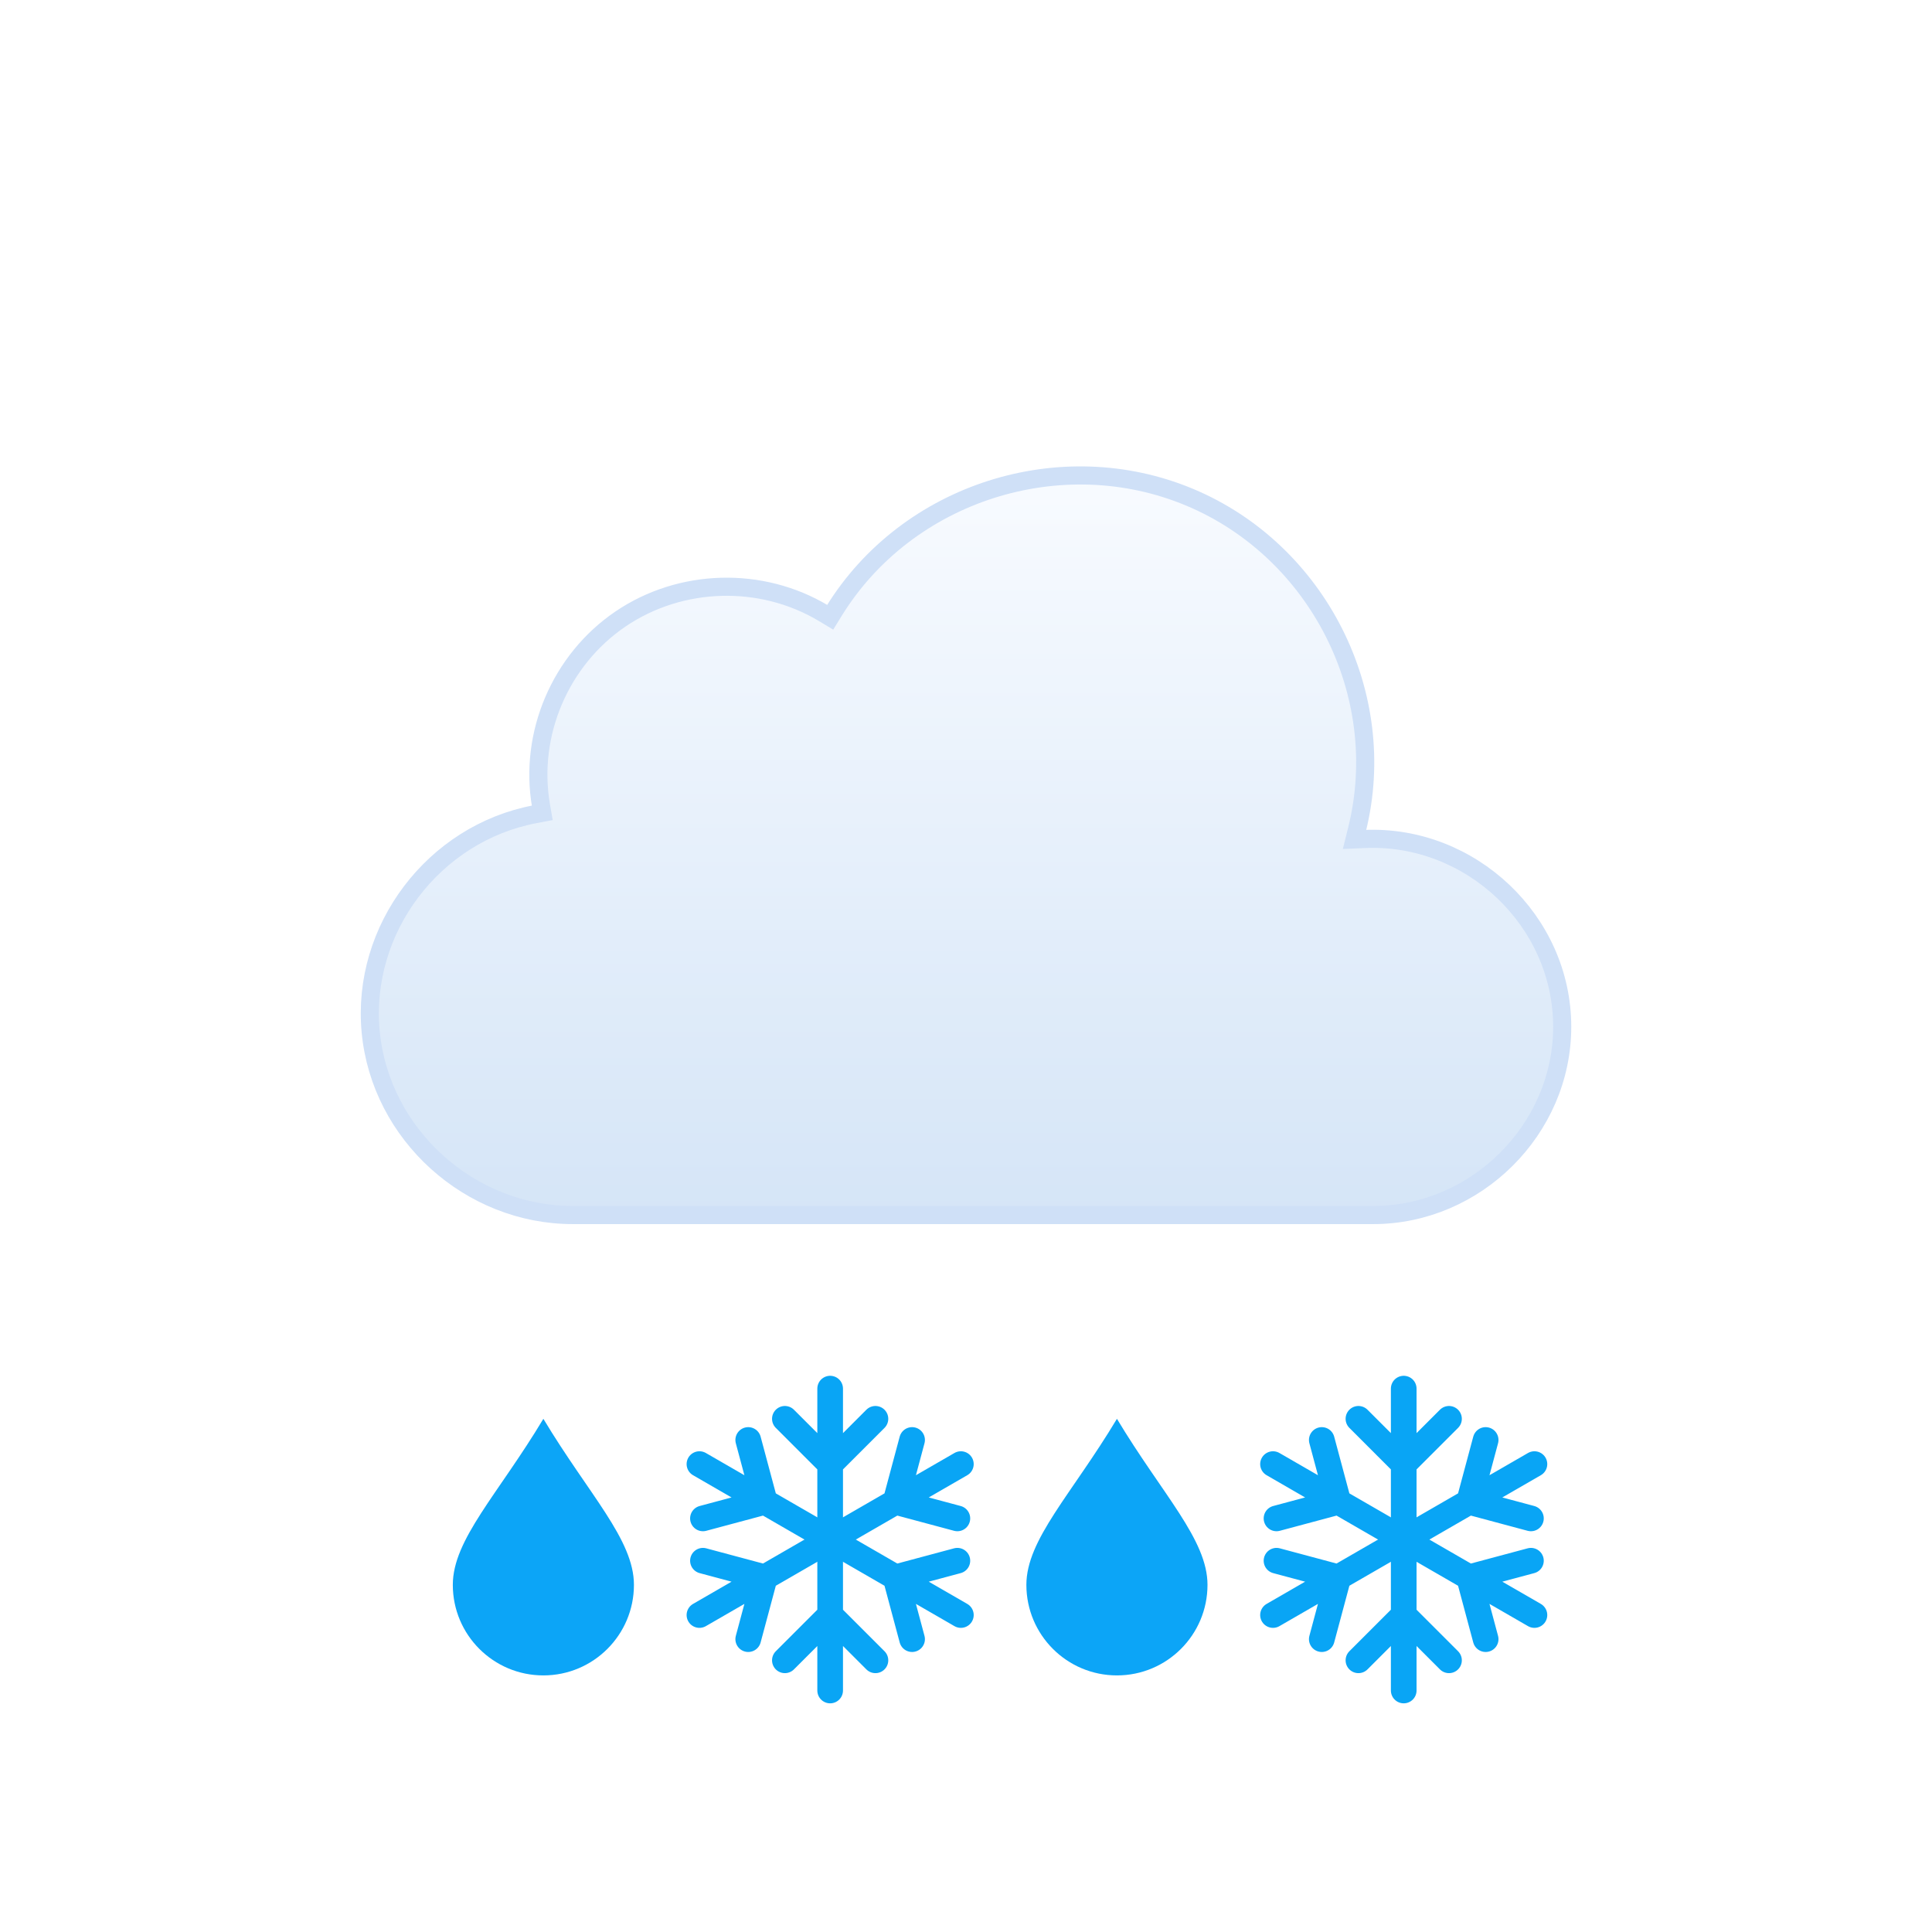
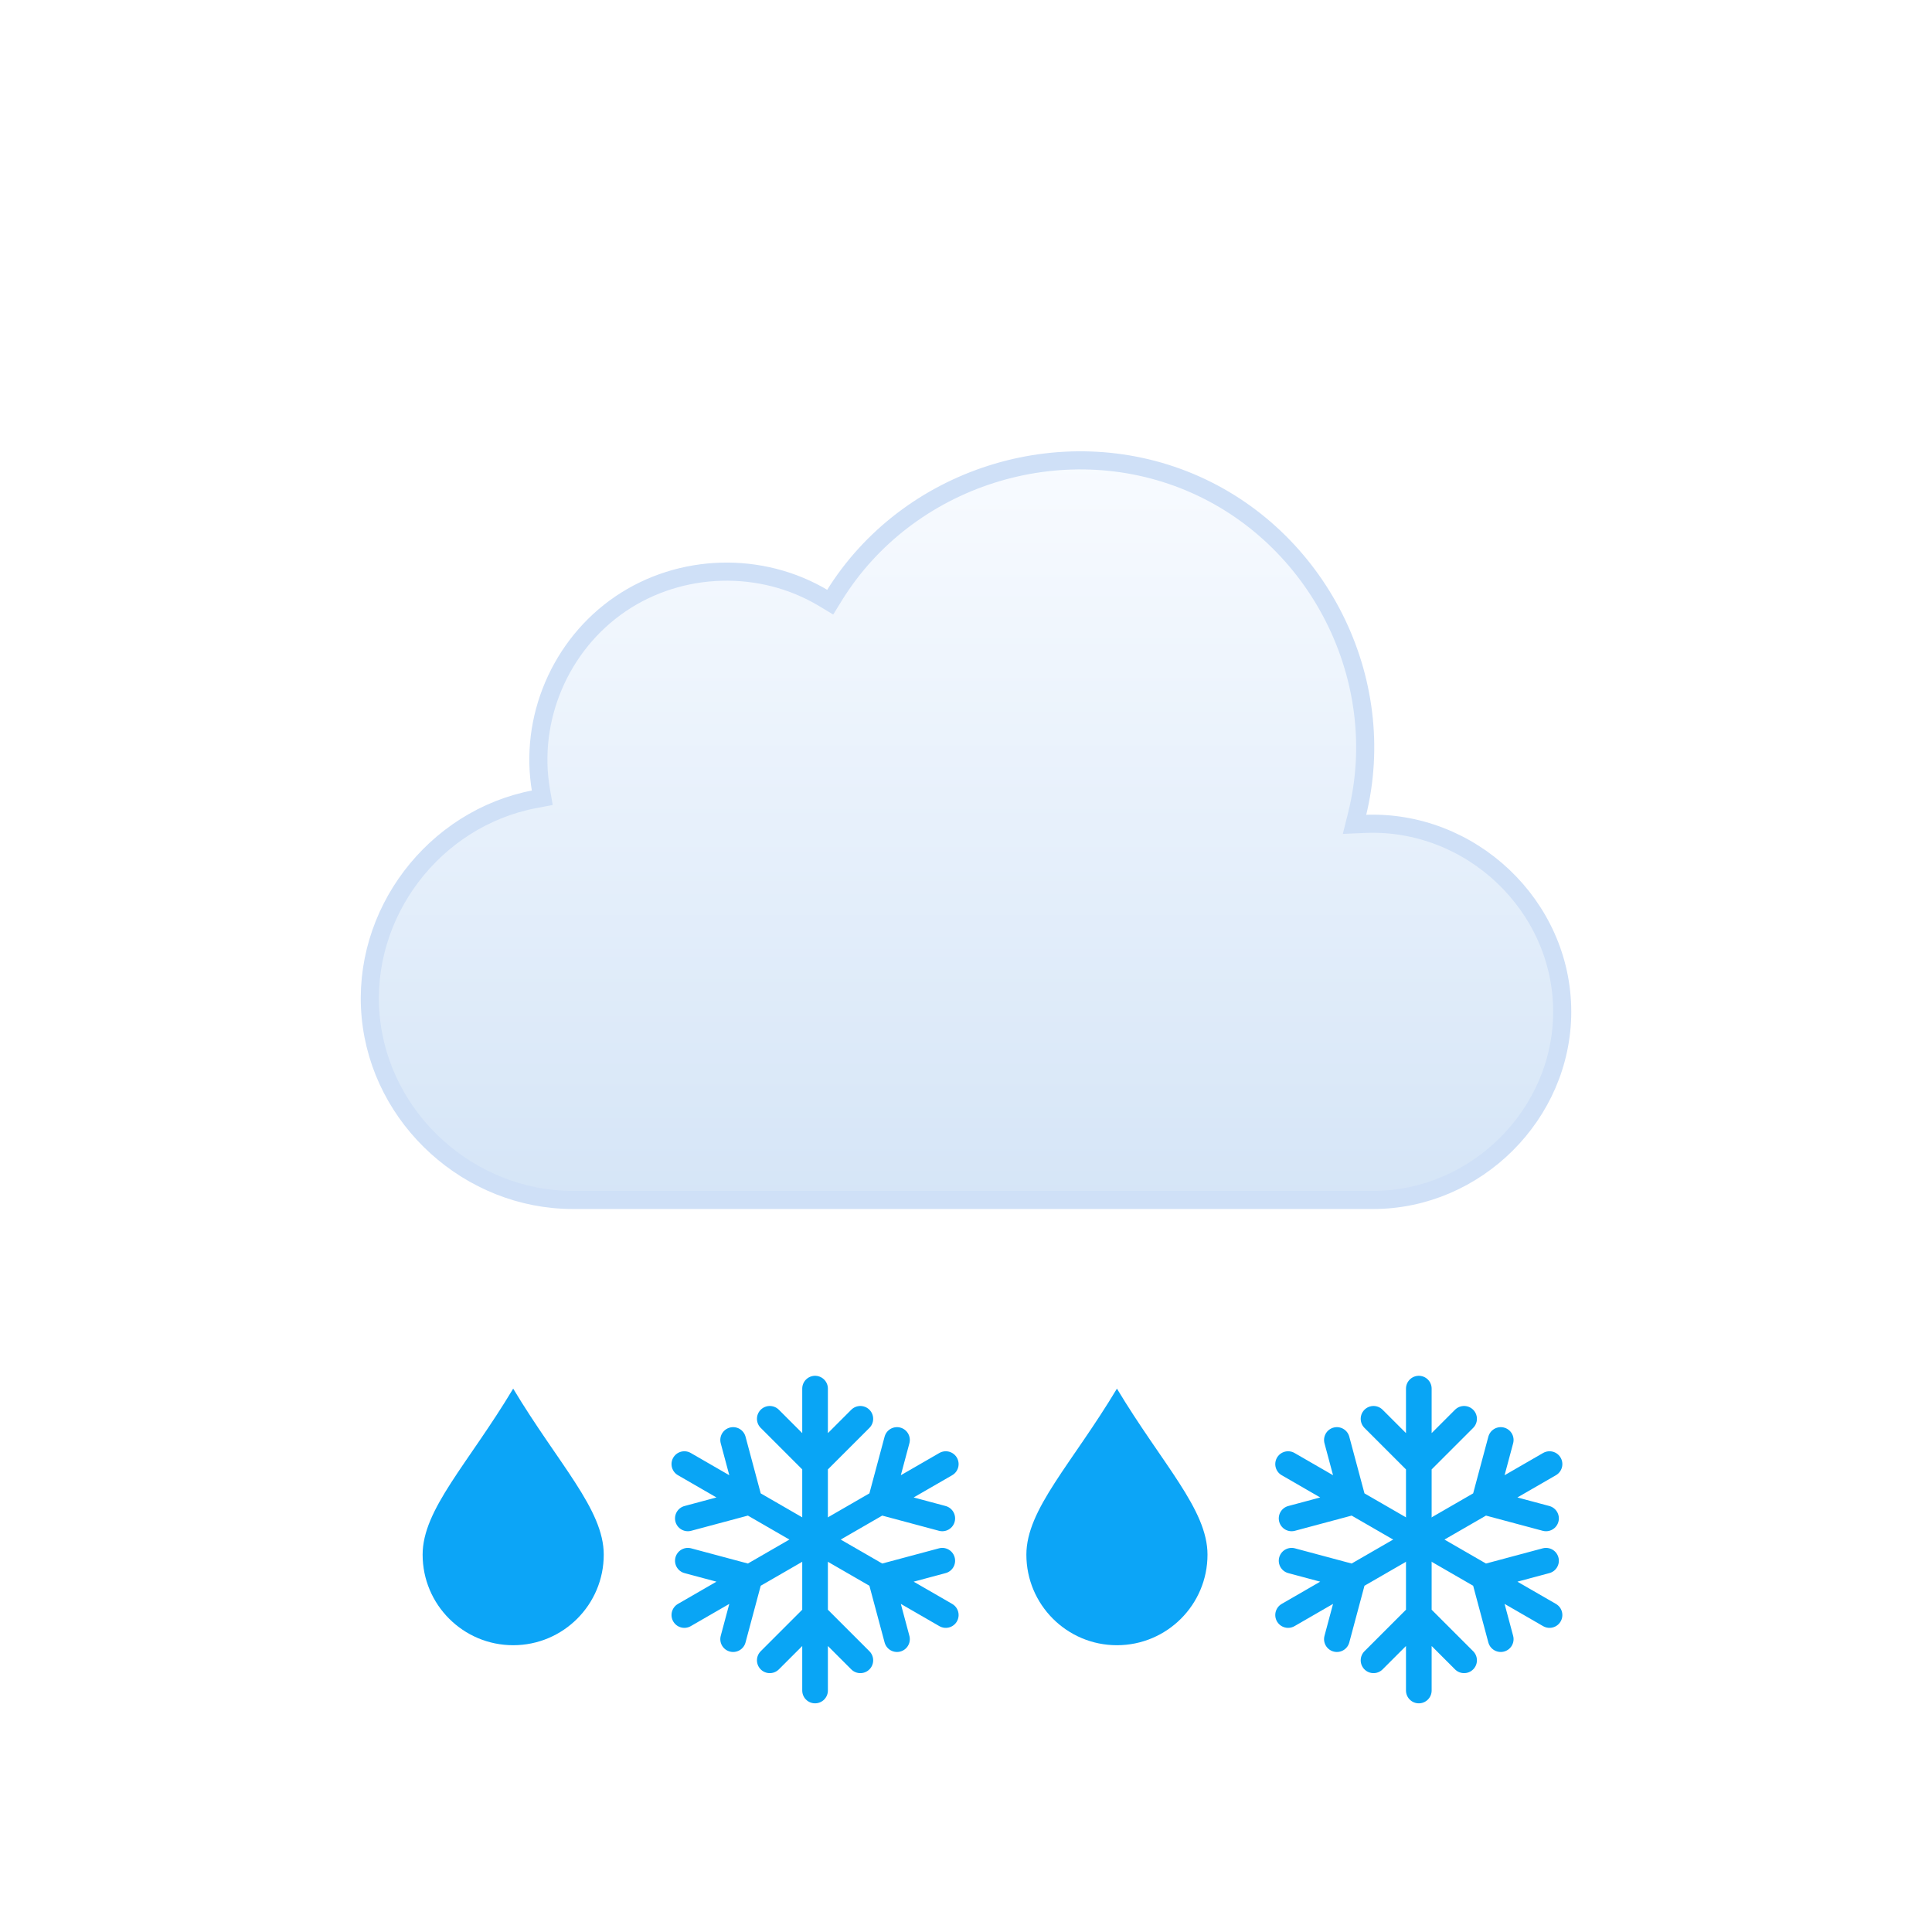
<svg xmlns="http://www.w3.org/2000/svg" viewBox="0 0 128 128" fill="none">
  <defs>
    <linearGradient id="cloud" x1="0" y1="0" x2="0" y2="1">
      <stop stop-color="#f8fbff" />
      <stop offset="1" stop-color="#d5e5f7" />
    </linearGradient>
    <radialGradient id="hail">
      <stop stop-color="white" />
      <stop offset=".55" stop-color="#d8f2ff" />
      <stop offset="1" stop-color="#31a9fa" />
    </radialGradient>
  </defs>
-   <g data-part="cloud" transform="translate(0 -8) translate(64 64) scale(1) translate(-64 -64)">
+   <g data-part="cloud" transform="translate(0 -9) translate(64 64) scale(1) translate(-64 -64)">
    <path d="M55.262 48.475C60.123 40.611 70.297 37.38 78.815 40.943C87.321 44.502 92.138 54.003 89.903 62.965L89.742 63.614L90.411 63.585C97.42 63.279 103.5 68.992 103.5 76.028C103.5 82.84 97.772 88.5 90.977 88.5H37.954C31.128 88.502 25.203 83.171 24.559 76.36C23.916 69.552 28.737 63.212 35.443 61.945L35.926 61.853L35.842 61.369C35.026 56.624 37.126 51.717 41.105 49.013C45.095 46.301 50.446 46.154 54.58 48.64L55.003 48.895L55.262 48.475Z" fill="url(#cloud)" stroke="#cfe0f7" stroke-width="1.2" />
  </g>
-   <path data-part="drop" d="M36 94 C33 99 30 102 30 105 A6 6 0 0 0 42 105 C42 102 39 99 36 94Z" fill="#0ca5f7" />
-   <g data-part="snowflake" transform="translate(55 102)" fill="none" stroke="#09a5f5" stroke-width="1.7" stroke-linecap="round">
+   <path data-part="drop" d="M34 92 C31 97 28 100 28 103 A6 6 0 0 0 40 103 C40 100 37 97 34 92Z" fill="#0ca5f7" />
+   <g data-part="snowflake" transform="translate(54 102)" fill="none" stroke="#09a5f5" stroke-width="1.7" stroke-linecap="round">
    <path transform="rotate(0)" d="M0 0V-10M0-5L-3-8M0-5L3-8" />
    <path transform="rotate(60)" d="M0 0V-10M0-5L-3-8M0-5L3-8" />
    <path transform="rotate(120)" d="M0 0V-10M0-5L-3-8M0-5L3-8" />
    <path transform="rotate(180)" d="M0 0V-10M0-5L-3-8M0-5L3-8" />
    <path transform="rotate(240)" d="M0 0V-10M0-5L-3-8M0-5L3-8" />
    <path transform="rotate(300)" d="M0 0V-10M0-5L-3-8M0-5L3-8" />
  </g>
-   <path data-part="drop" d="M74 94 C71 99 68 102 68 105 A6 6 0 0 0 80 105 C80 102 77 99 74 94Z" fill="#0ca5f7" />
-   <g data-part="snowflake" transform="translate(93 102)" fill="none" stroke="#09a5f5" stroke-width="1.7" stroke-linecap="round">
+   <path data-part="drop" d="M74 92 C71 97 68 100 68 103 A6 6 0 0 0 80 103 C80 100 77 97 74 92Z" fill="#0ca5f7" />
+   <g data-part="snowflake" transform="translate(94 102)" fill="none" stroke="#09a5f5" stroke-width="1.7" stroke-linecap="round">
    <path transform="rotate(0)" d="M0 0V-10M0-5L-3-8M0-5L3-8" />
    <path transform="rotate(60)" d="M0 0V-10M0-5L-3-8M0-5L3-8" />
    <path transform="rotate(120)" d="M0 0V-10M0-5L-3-8M0-5L3-8" />
    <path transform="rotate(180)" d="M0 0V-10M0-5L-3-8M0-5L3-8" />
    <path transform="rotate(240)" d="M0 0V-10M0-5L-3-8M0-5L3-8" />
    <path transform="rotate(300)" d="M0 0V-10M0-5L-3-8M0-5L3-8" />
  </g>
</svg>
